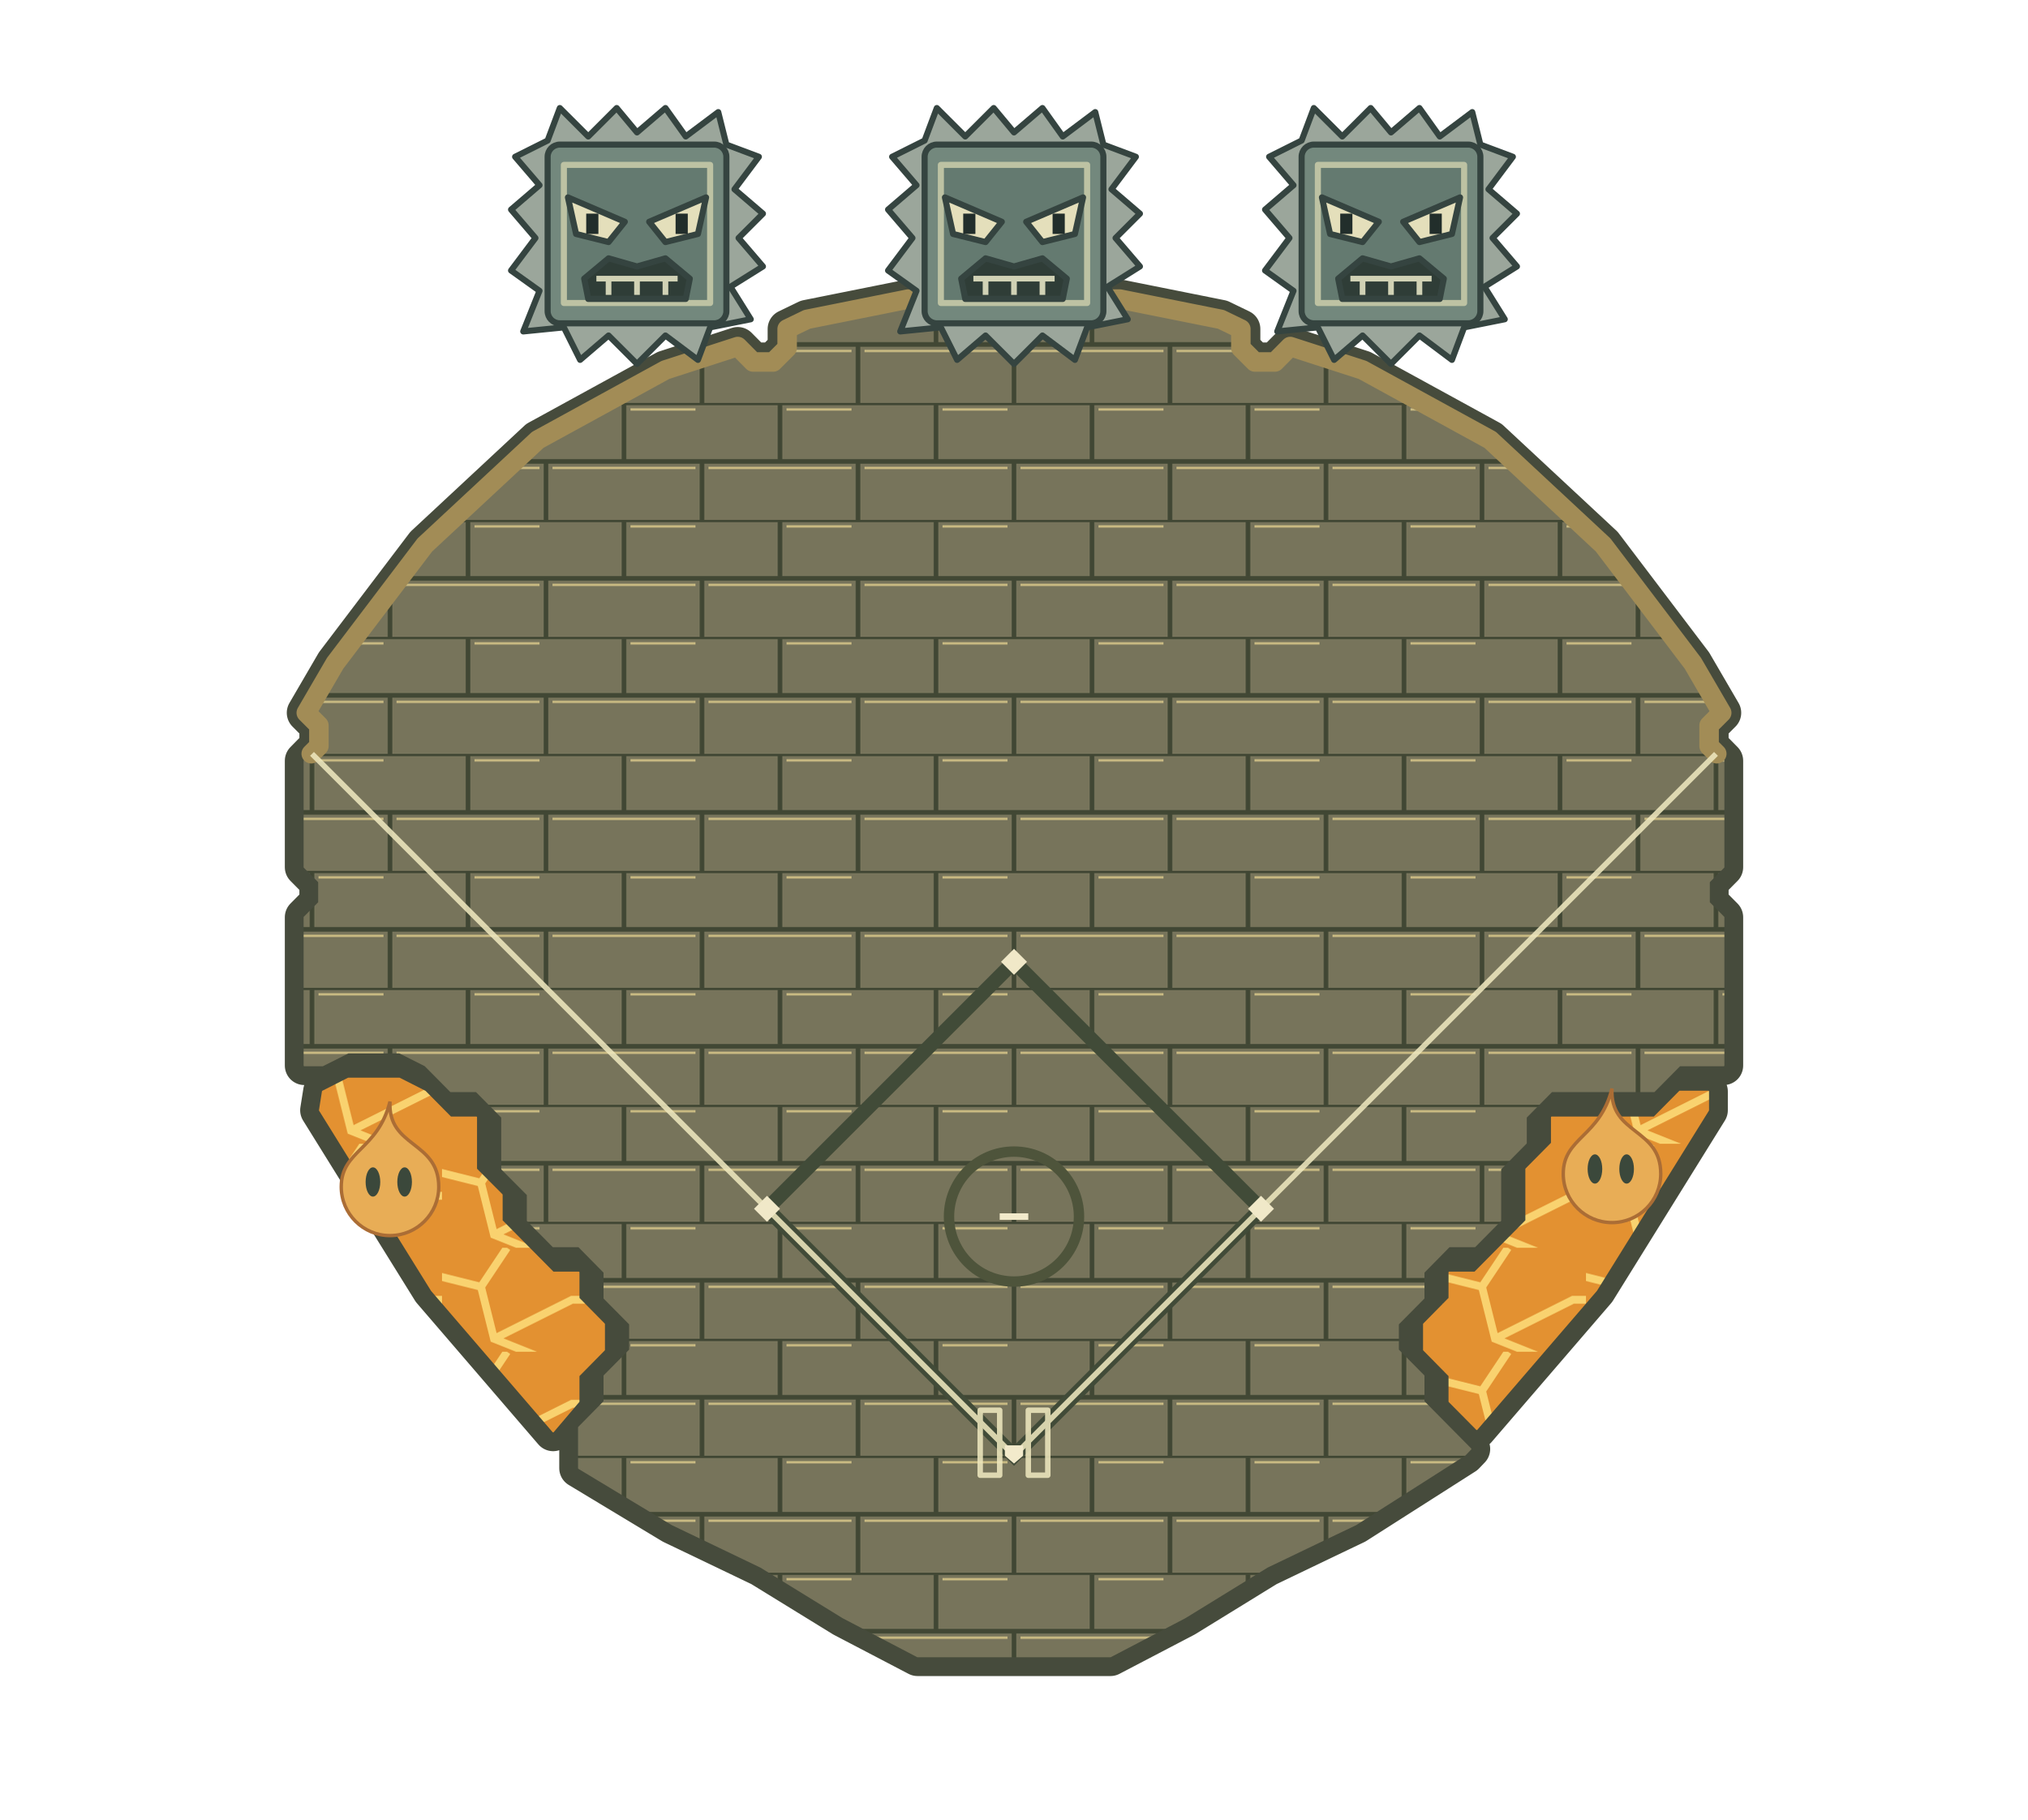
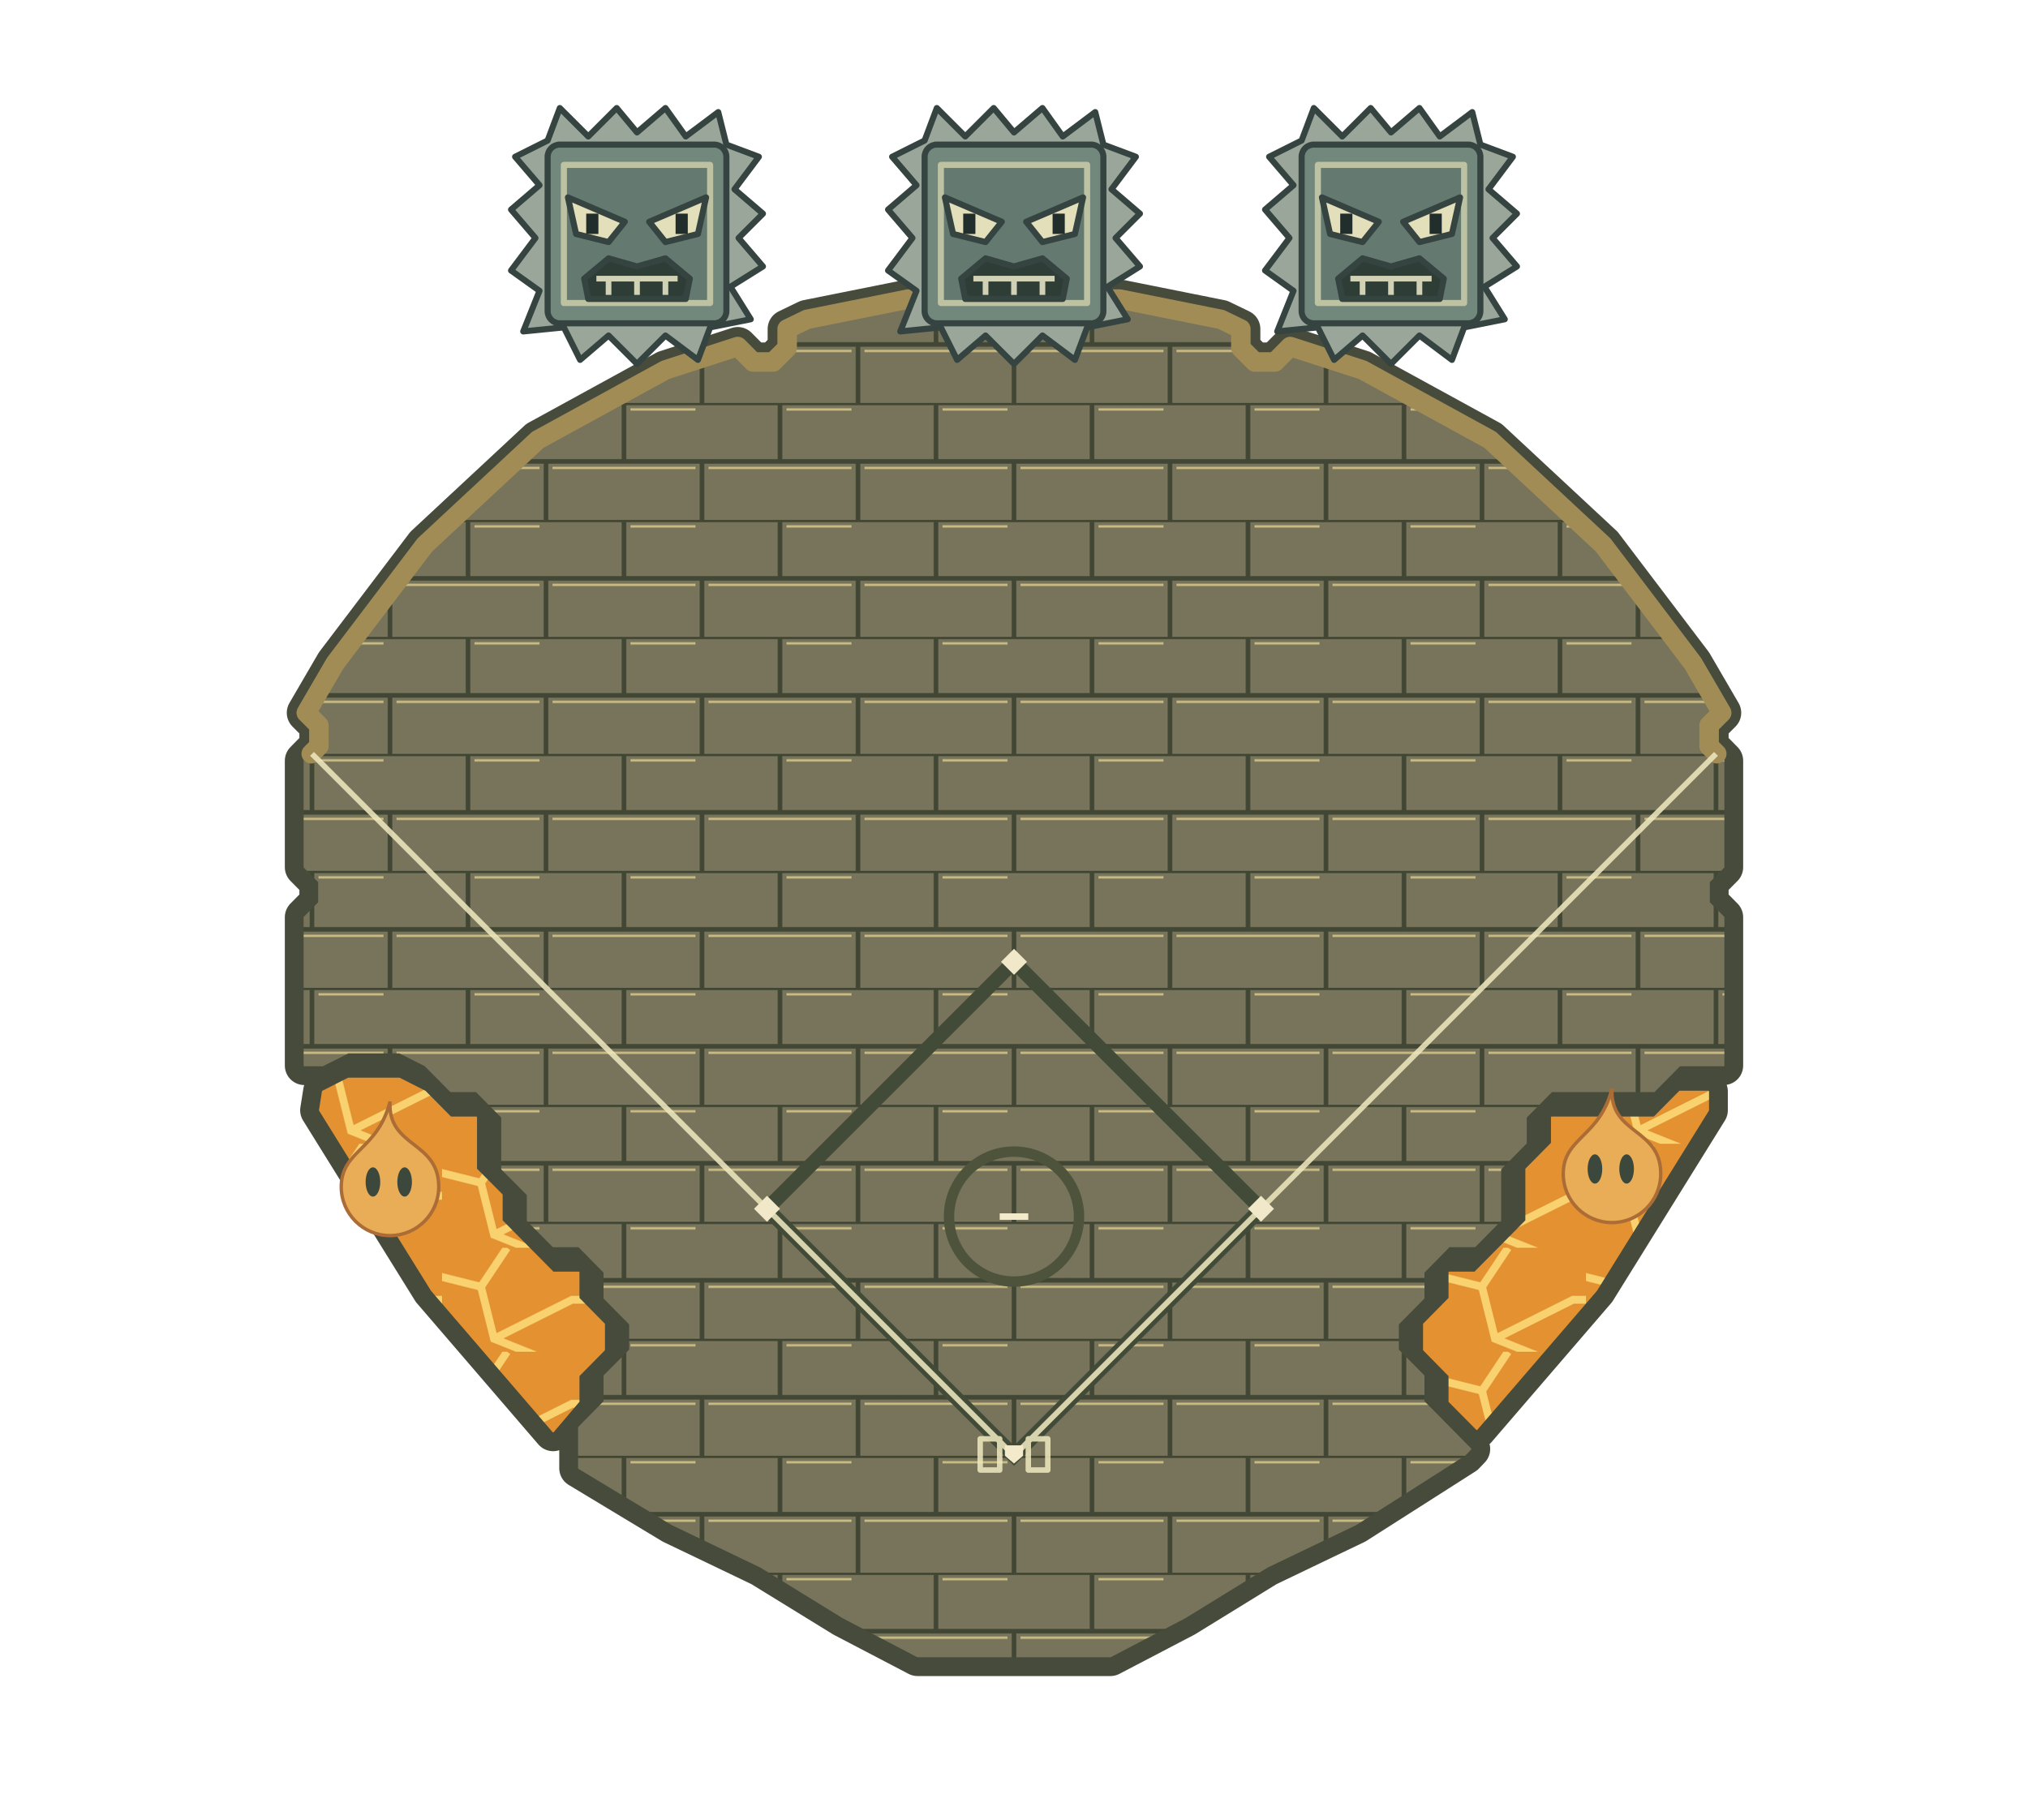
<svg xmlns="http://www.w3.org/2000/svg" viewBox="-78 -112 156 140" fill="none">
  <defs>
    <pattern id="grass" width="16" height="16" patternUnits="userSpaceOnUse" patternTransform="rotate(38)">
      <rect width="16" height="16" fill="#77745b" />
      <rect width="8" height="16" fill="#fff4c2" opacity=".075" />
    </pattern>
    <pattern id="sand" width="7" height="7" patternUnits="userSpaceOnUse">
      <rect width="7" height="7" fill="#77745b" />
      <path d="M1 2h.5m3 3h.6m-1-4h.2" stroke="#614f32" stroke-width=".25" opacity=".35" />
    </pattern>
    <pattern id="stone" width="12" height="9" patternUnits="userSpaceOnUse">
      <rect width="12" height="9" fill="#77745b" />
      <path d="M0 0H12M0 4.5H12M6 0V4.5M0 4.5V9M12 4.5V9" fill="none" stroke="#414734" stroke-width=".35" />
      <path d="M.5 5H11.5M6.5 .5H11.5" stroke="#c9ba82" stroke-width=".18" />
    </pattern>
    <pattern id="enamel" width="10" height="10" patternUnits="userSpaceOnUse">
      <rect width="10" height="10" fill="#77745b" />
      <path d="M0 10V0H10" fill="none" stroke="#172e50" stroke-width=".4" />
      <path d="M.6 9V.6H9" fill="none" stroke="#9eb2cd" stroke-width=".2" />
      <circle cx="1.5" cy="1.5" r=".22" fill="#ced5cf" />
    </pattern>
    <pattern id="water" width="8" height="6" patternUnits="userSpaceOnUse">
      <rect width="8" height="6" fill="#e6a03b" />
      <path d="M1 2H5M4 5H7" stroke="#d5e4c7" stroke-width=".4" opacity=".5" />
    </pattern>
    <pattern id="lava" width="11" height="8" patternUnits="userSpaceOnUse">
      <rect width="11" height="8" fill="#e39131" />
      <path d="M-1 2L3 3L5 0M3 3L4 7L9 9M4 7L10 4L12 4" fill="none" stroke="#f9d26f" stroke-width=".6" />
    </pattern>
  </defs>
  <path d="M-54.06,-54.01L-53.47,-54.6L-39.15,-39.09ZM-53.47,-54.6L-39.15,-39.09L-53.47,-56.19ZM-39.15,-39.09L-53.47,-56.19L-52.22,-60.97ZM-53.47,-56.19L-52.22,-60.97L-54.44,-57.16ZM-53.47,-44.15L-53.47,-42.56L-39.15,-39.09ZM-53.47,-42.56L-39.15,-39.09L-54.59,-41.43ZM-39.15,-39.09L-54.59,-41.43L-54.59,-39.09ZM-45.32,-70.07L-36.63,-78.16L-24,-39.09ZM-36.63,-78.16L-24,-39.09L-26.81,-83.54ZM-24,-39.09L-26.81,-83.54L-24,-84.45ZM-54.59,-45.28L-53.47,-44.15L-39.15,-39.09ZM-54.59,-49.94L-54.59,-45.28L-39.15,-39.09ZM-54.59,-53.47L-54.59,-49.94L-39.15,-39.09ZM-54.06,-54.01L-54.59,-53.47L-39.15,-39.09ZM-24,-39.09L-45.32,-70.07L-52.22,-60.97ZM-39.15,-39.09L-24,-39.09L-52.22,-60.97ZM-54.59,-30.02L-54.59,-39.09L-53.18,-30.02ZM-54.59,-39.09L-53.18,-30.02L-51.21,-31.01ZM-31.52,-14.11L-31.52,-12.12L-24,-23.94ZM-31.52,-12.12L-24,-23.94L-29.55,-10.13ZM-24,-23.94L-29.55,-10.13L-24,6.39ZM-29.55,-10.13L-24,6.39L-29.55,-8.14ZM-24,6.39L-29.55,-8.14L-26.3,5.29ZM-29.55,-8.14L-26.3,5.29L-31.52,-6.15ZM-26.3,5.29L-31.52,-6.15L-31.52,-4.17ZM-24,-39.09L-39.15,-39.09L-24,-23.94ZM-39.15,-39.09L-24,-23.94L-41.36,-28.03ZM-24,-23.94L-41.36,-28.03L-39.39,-26.04ZM-43.33,-28.03L-41.36,-28.03L-45.3,-30.02ZM-41.36,-28.03L-45.3,-30.02L-39.15,-39.09ZM-45.3,-30.02L-39.15,-39.09L-47.27,-31.01ZM-39.15,-39.09L-47.27,-31.01L-54.59,-39.09ZM-47.27,-31.01L-54.59,-39.09L-51.21,-31.01ZM-37.42,-20.08L-37.42,-18.09L-24,-23.94ZM-37.42,-18.09L-24,-23.94L-35.45,-16.1ZM-24,-23.94L-35.45,-16.1L-33.48,-16.1ZM-33.48,-2.18L-33.48,0.96L-26.3,5.29ZM-31.52,-4.17L-33.48,-2.18L-26.3,5.29ZM-33.48,-16.1L-31.52,-14.11L-24,-23.94ZM-39.39,-22.06L-37.42,-20.08L-24,-23.94ZM-39.39,-24.94L-39.39,-22.06L-24,-23.94ZM-39.39,-26.04L-39.39,-24.94L-24,-23.94ZM20.07,-84.15L18.53,-84.15L24,-39.09ZM18.53,-84.15L24,-39.09L17.45,-85.23ZM24,-39.09L17.45,-85.23L15.92,-87.43ZM17.45,-85.23L15.92,-87.43L17.45,-86.69ZM15.92,-87.43L8.14,-88.99L24,-39.09ZM8.14,-88.99L24,-39.09L0,-88.99ZM24,-39.09L0,-88.99L-24,-39.09ZM0,-88.99L-24,-39.09L-8.14,-88.99ZM-24,-39.09L-8.14,-88.99L-15.92,-87.43ZM-20.07,-84.15L-18.53,-84.15L-24,-39.09ZM-18.53,-84.15L-24,-39.09L-17.45,-85.23ZM-24,-39.09L-17.45,-85.23L-15.92,-87.43ZM-17.45,-85.23L-15.92,-87.43L-17.45,-86.69ZM20.07,-84.15L24,-39.09L21.25,-85.34ZM24,-39.09L21.25,-85.34L24,-84.45ZM-21.25,-85.34L-24,-84.45L-24,-39.09ZM-20.07,-84.15L-21.25,-85.34L-24,-39.09ZM0,0.06L1.57,-14.03L0,-13.72ZM1.57,-14.03L0,-13.72L-0,-15.56ZM0,-13.72L-0,-15.56L-1.07,-15.77ZM-0,-15.56L-1.07,-15.77L-0,-18.29ZM-1.07,-15.77L-0,-18.29L-0.38,-18.29ZM-0,-18.29L-0.38,-18.29L-1.15,-18.76ZM-0.38,-18.29L-1.15,-18.76L-0.77,-18.29ZM-1.15,-18.76L-0.77,-18.29L-1.15,-18.29ZM-0.77,-18.29L-1.15,-18.29L-1.38,-17.33ZM-1.15,-18.29L-1.38,-17.33L-1.87,-17.9ZM-1.38,-17.33L-1.87,-17.9L-2.59,-17.29ZM-1.87,-17.9L-2.59,-17.29L-2.81,-18.36ZM-2.59,-17.29L-2.81,-18.36L-3.8,-16.26ZM-2.81,-18.36L-3.8,-16.26L-4.11,-17.83ZM-3.8,-16.26L-4.11,-17.83L-24,-23.94ZM-4.11,-17.83L-24,-23.94L-3.8,-19.4ZM-24,-23.94L-3.8,-19.4L-2.91,-20.74ZM-3.8,-19.4L-2.91,-20.74L-1.98,-20.34ZM-2.91,-20.74L-1.98,-20.34L-1.07,-20.95ZM-1.98,-20.34L-1.07,-20.95L-1.57,-19.96ZM-1.07,-20.95L-1.57,-19.96L-0.78,-20.27ZM-1.57,-19.96L-0.78,-20.27L-1.15,-19.58ZM-0.78,-20.27L-1.15,-19.58L-0.49,-19.58ZM-1.15,-19.58L-0.49,-19.58L-1.15,-19.22ZM-0.49,-19.58L-1.15,-19.22L-0,-19.58ZM-1.15,-19.22L-0,-19.58L-1.15,-18.76ZM-0,-19.58L-1.15,-18.76L1.13,-18.76ZM-1.15,-18.76L1.13,-18.76L-0,-18.29ZM1.13,-18.76L-0,-18.29L0.38,-18.29ZM-0,-18.29L0.38,-18.29L-0,-15.56ZM0.38,-18.29L-0,-15.56L1.07,-15.77ZM-0,-15.56L1.07,-15.77L1.57,-14.03ZM1.07,-15.77L1.57,-14.03L2.91,-14.92ZM1.57,-14.03L2.91,-14.92L0,0.06ZM2.91,-14.92L0,0.06L3.8,-16.26ZM0,0.06L3.8,-16.26L24,-23.94ZM3.8,-16.26L24,-23.94L4.11,-17.83ZM24,-23.94L4.11,-17.83L3.8,-19.4ZM4.11,-17.83L3.8,-19.4L2.81,-18.36ZM3.8,-19.4L2.81,-18.36L2.59,-19.43ZM2.81,-18.36L2.59,-19.43L1.97,-18.66ZM2.59,-19.43L1.97,-18.66L1.86,-19.35ZM1.97,-18.66L1.86,-19.35L1.13,-18.76ZM1.86,-19.35L1.13,-18.76L1.13,-19.22ZM1.13,-18.76L1.13,-19.22L0.49,-19.58ZM1.13,-19.22L0.49,-19.58L1.13,-19.58ZM0.49,-19.58L1.13,-19.58L0.78,-20.27ZM1.13,-19.58L0.78,-20.27L1.56,-19.96ZM0.78,-20.27L1.56,-19.96L1.07,-20.95ZM1.56,-19.96L1.07,-20.95L1.98,-20.34ZM1.07,-20.95L1.98,-20.34L1.57,-21.63ZM1.98,-20.34L1.57,-21.63L2.91,-20.74ZM1.57,-21.63L2.91,-20.74L24,-39.09ZM2.91,-20.74L24,-39.09L24,-23.94ZM3.8,-16.26L4.11,-17.83L2.59,-17.29ZM4.11,-17.83L2.59,-17.29L2.81,-18.36ZM2.59,-17.29L2.81,-18.36L1.86,-17.9ZM2.81,-18.36L1.86,-17.9L1.97,-18.66ZM1.86,-17.9L1.97,-18.66L1.13,-18.29ZM1.97,-18.66L1.13,-18.29L1.13,-18.76ZM1.13,-18.29L1.13,-18.76L0.75,-18.29ZM1.13,-18.76L0.75,-18.29L0.38,-18.29ZM0.75,-18.29L0.38,-18.29L1.37,-17.33ZM0.38,-18.29L1.37,-17.33L1.07,-15.77ZM1.37,-17.33L1.07,-15.77L1.98,-16.38ZM1.07,-15.77L1.98,-16.38L2.91,-14.92ZM1.98,-16.38L2.91,-14.92L3.8,-16.26ZM-19.48,8.56L-18.44,9.2L0,0.06ZM-18.44,9.2L0,0.06L18.44,9.2ZM0,0.06L18.44,9.2L19.48,8.56ZM1.57,-21.63L-0,-21.94L1.07,-20.95ZM-0,-21.94L1.07,-20.95L-0,-21.17ZM1.07,-20.95L-0,-21.17L0.78,-20.27ZM-0,-21.17L0.78,-20.27L-0,-20.37ZM0.78,-20.27L-0,-20.37L0.49,-19.58ZM-0,-20.37L0.49,-19.58L-0,-19.58ZM0.49,-19.58L-0,-19.58L1.13,-18.76ZM-1.07,-15.77L-1.38,-17.33L-1.98,-16.38ZM-1.38,-17.33L-1.98,-16.38L-2.59,-17.29ZM-1.98,-16.38L-2.59,-17.29L-2.91,-14.92ZM-2.59,-17.29L-2.91,-14.92L-3.8,-16.26ZM-2.91,-14.92L-3.8,-16.26L0,0.06ZM-3.8,-16.26L0,0.06L-24,-23.94ZM0,0.06L-24,-23.94L-24,6.39ZM-0.49,-19.58L-0,-20.37L-0.78,-20.27ZM-0,-20.37L-0.78,-20.27L-0,-21.17ZM-0.78,-20.27L-0,-21.17L-1.07,-20.95ZM-0,-21.17L-1.07,-20.95L-1.57,-21.63ZM-1.07,-20.95L-1.57,-21.63L-2.91,-20.74ZM-1.57,-21.63L-2.91,-20.74L-24,-39.09ZM-2.91,-20.74L-24,-39.09L-24,-23.94ZM-3.8,-19.4L-4.11,-17.83L-2.59,-19.43ZM-4.11,-17.83L-2.59,-19.43L-2.81,-18.36ZM-2.59,-19.43L-2.81,-18.36L-1.98,-18.66ZM-2.81,-18.36L-1.98,-18.66L-1.87,-17.9ZM-1.98,-18.66L-1.87,-17.9L-1.15,-18.76ZM-1.87,-17.9L-1.15,-18.76L-1.15,-18.29ZM3.8,-19.4L2.91,-20.74L2.59,-19.43ZM2.91,-20.74L2.59,-19.43L1.98,-20.34ZM2.59,-19.43L1.98,-20.34L1.86,-19.35ZM1.98,-20.34L1.86,-19.35L1.56,-19.96ZM1.86,-19.35L1.56,-19.96L1.13,-19.58ZM0,0.06L-24,6.39L-19.48,8.56ZM24,-23.94L0,0.06L24,6.39ZM0,0.06L24,6.39L19.48,8.56ZM-3.8,-19.4L-2.59,-19.43L-1.98,-20.34ZM-2.59,-19.43L-1.98,-20.34L-1.87,-19.35ZM-1.98,-20.34L-1.87,-19.35L-1.57,-19.96ZM-1.87,-19.35L-1.57,-19.96L-1.15,-19.58ZM-0,-21.17L-0,-21.94L-1.57,-21.63ZM-1.98,-16.38L-2.91,-14.92L-1.57,-14.03ZM-1.57,-14.03L-1.07,-15.77L-1.98,-16.38ZM-1.07,-15.77L-1.57,-14.03L0,-13.72ZM3.8,-16.26L2.59,-17.29L1.98,-16.38ZM-1.98,-18.66L-1.87,-19.35L-2.59,-19.43ZM-1.38,-17.33L-1.07,-15.77L-0.38,-18.29ZM-1.38,-17.33L-0.38,-18.29L-0.77,-18.29ZM2.59,-17.29L1.86,-17.9L1.37,-17.33ZM1.37,-17.33L1.98,-16.38L2.59,-17.29ZM1.13,-19.58L1.13,-19.22L1.86,-19.35ZM-0.49,-19.58L-0,-19.58L-0,-20.37ZM-1.87,-19.35L-1.15,-19.22L-1.15,-19.58ZM1.13,-18.29L0.75,-18.29L1.37,-17.33ZM1.37,-17.33L1.86,-17.9L1.13,-18.29ZM-1.15,-18.76L-1.15,-19.22L-1.87,-19.35ZM-1.87,-19.35L-1.98,-18.66L-1.15,-18.76ZM0,0.06L0,-13.72L-1.57,-14.03ZM-1.57,-14.03L-2.91,-14.92L0,0.06ZM2.91,-20.74L3.8,-19.4L24,-23.94ZM-0,-21.94L1.57,-21.63L24,-39.09ZM-0,-21.94L24,-39.09L-24,-39.09ZM-1.57,-21.63L-0,-21.94L-24,-39.09ZM-13.16,12.45L-7.42,15.45L-18.44,9.2ZM-7.42,15.45L-18.44,9.2L7.42,15.45ZM-18.44,9.2L7.42,15.45L18.44,9.2ZM7.42,15.45L18.44,9.2L13.16,12.45ZM54.06,-54.01L54.59,-53.47L39.15,-39.09ZM54.59,-53.47L39.15,-39.09L54.59,-49.94ZM39.15,-39.09L54.59,-49.94L54.59,-45.28ZM53.47,-42.56L54.59,-41.43L39.15,-39.09ZM54.59,-41.43L39.15,-39.09L54.59,-39.09ZM26.81,-83.54L36.63,-78.16L24,-39.09ZM36.63,-78.16L24,-39.09L45.32,-70.07ZM24,-39.09L45.32,-70.07L52.22,-60.97ZM54.59,-45.28L39.15,-39.09L53.47,-44.15ZM39.15,-39.09L53.47,-44.15L53.47,-42.56ZM54.44,-57.16L52.22,-60.97L53.47,-56.19ZM52.22,-60.97L53.47,-56.19L24,-39.09ZM53.47,-56.19L24,-39.09L53.47,-54.6ZM24,-39.09L53.47,-54.6L39.15,-39.09ZM53.47,-54.6L39.15,-39.09L54.06,-54.01ZM24,-39.09L26.81,-83.54L24,-84.45ZM54.59,-30.02L54.59,-39.09L51.21,-30.02ZM54.59,-39.09L51.21,-30.02L39.15,-39.09ZM51.21,-30.02L39.15,-39.09L49.24,-28.03ZM39.15,-39.09L49.24,-28.03L41.36,-28.03ZM37.42,-22.06L37.42,-18.09L24,-23.94ZM37.42,-18.09L24,-23.94L33.48,-16.1ZM24,-23.94L33.48,-16.1L31.52,-14.11ZM29.55,-8.14L31.52,-6.15L24,6.39ZM31.52,-6.15L24,6.39L26.3,5.29ZM31.52,-4.17L35.13,-0.52L34.69,-0.06ZM37.42,-18.09L35.45,-16.1L33.48,-16.1ZM31.52,-6.15L31.52,-4.17L26.3,5.29ZM31.52,-4.17L26.3,5.29L34.69,-0.06ZM24,-39.09L24,-23.94L39.15,-39.09ZM24,-23.94L39.15,-39.09L39.39,-26.04ZM39.15,-39.09L39.39,-26.04L41.36,-28.03ZM31.52,-14.11L24,-23.94L31.52,-12.12ZM24,-23.94L31.52,-12.12L29.55,-10.13ZM39.39,-24.05L39.39,-26.04L24,-23.94ZM37.42,-22.06L39.39,-24.05L24,-23.94ZM29.55,-10.13L24,-23.94L24,6.39ZM29.55,-8.14L29.55,-10.13L24,6.39ZM-43.33,-26.04L-41.36,-26.04L-41.36,-22.06ZM-35.45,-14.11L-33.48,-14.11L-33.48,-12.12ZM-35.45,-1.85L-44.8,-12.72L-33.48,-4.17ZM-44.8,-12.72L-33.48,-4.17L-33.48,-6.15ZM-44.8,-12.72L-53.41,-26.58L-41.36,-22.06ZM-53.41,-26.58L-41.36,-22.06L-43.33,-26.04ZM-31.52,-10.13L-33.48,-12.12L-33.48,-6.15ZM-33.48,-12.12L-33.48,-6.15L-35.45,-14.11ZM-33.48,-6.15L-35.45,-14.11L-44.8,-12.72ZM-35.45,-14.11L-44.8,-12.72L-37.42,-16.1ZM-44.8,-12.72L-37.42,-16.1L-39.39,-18.09ZM-45.3,-28.03L-47.27,-29.03L-53.41,-26.58ZM-47.27,-29.03L-53.41,-26.58L-51.21,-29.03ZM-53.41,-26.58L-51.21,-29.03L-53.18,-28.03ZM-33.48,-6.15L-31.52,-8.14L-31.52,-10.13ZM-41.36,-22.06L-44.8,-12.72L-39.39,-18.09ZM-41.36,-22.06L-39.39,-18.09L-39.39,-20.08ZM-53.41,-26.58L-43.33,-26.04L-45.3,-28.03ZM44.8,-12.72L53.41,-26.58L53.41,-28.03ZM49.24,-26.04L41.36,-26.04L41.36,-24.05ZM33.48,-12.12L31.52,-10.13L31.52,-8.14ZM33.48,-14.11L35.45,-14.11L33.48,-12.12ZM35.45,-14.11L33.48,-12.12L44.8,-12.72ZM33.48,-12.12L44.8,-12.72L33.48,-6.15ZM44.8,-12.72L33.48,-6.15L33.48,-4.17ZM49.24,-26.04L41.36,-24.05L44.8,-12.72ZM41.36,-24.05L44.8,-12.72L39.39,-22.06ZM44.8,-12.72L39.39,-22.06L39.39,-18.09ZM35.6,-2.03L44.8,-12.72L33.48,-4.17ZM33.48,-12.12L31.52,-8.14L33.48,-6.15ZM53.41,-28.03L51.21,-28.03L44.8,-12.72ZM51.21,-28.03L44.8,-12.72L49.24,-26.04ZM39.39,-18.09L35.45,-14.11L44.8,-12.72Z" fill="#464b3c" stroke="#464b3c" stroke-width="3" stroke-linejoin="round" />
  <path d="M-43.33,-26.04L-41.36,-26.04L-41.36,-22.06ZM-35.45,-14.11L-33.48,-14.11L-33.48,-12.12ZM-35.45,-1.85L-44.8,-12.72L-33.48,-4.17ZM-44.8,-12.72L-33.48,-4.17L-33.48,-6.15ZM-44.8,-12.72L-53.41,-26.58L-41.36,-22.06ZM-53.41,-26.58L-41.36,-22.06L-43.33,-26.04ZM-31.52,-10.13L-33.48,-12.12L-33.48,-6.15ZM-33.48,-12.12L-33.48,-6.15L-35.45,-14.11ZM-33.48,-6.15L-35.45,-14.11L-44.8,-12.72ZM-35.45,-14.11L-44.8,-12.72L-37.42,-16.1ZM-44.8,-12.72L-37.42,-16.1L-39.39,-18.09ZM-45.3,-28.03L-47.27,-29.03L-53.41,-26.58ZM-47.27,-29.03L-53.41,-26.58L-51.21,-29.03ZM-53.41,-26.58L-51.21,-29.03L-53.18,-28.03ZM-33.48,-6.15L-31.52,-8.14L-31.52,-10.13ZM-41.36,-22.06L-44.8,-12.72L-39.39,-18.09ZM-41.36,-22.06L-39.39,-18.09L-39.39,-20.08ZM-53.41,-26.58L-43.33,-26.04L-45.3,-28.03ZM44.8,-12.72L53.41,-26.58L53.41,-28.03ZM49.24,-26.04L41.36,-26.04L41.36,-24.05ZM33.48,-12.12L31.52,-10.13L31.52,-8.14ZM33.48,-14.11L35.45,-14.11L33.48,-12.12ZM35.45,-14.11L33.48,-12.12L44.8,-12.72ZM33.48,-12.12L44.8,-12.72L33.48,-6.15ZM44.8,-12.72L33.48,-6.15L33.48,-4.17ZM49.24,-26.04L41.36,-24.05L44.8,-12.72ZM41.36,-24.05L44.8,-12.72L39.39,-22.06ZM44.8,-12.72L39.39,-22.06L39.39,-18.09ZM35.6,-2.03L44.8,-12.72L33.48,-4.17ZM33.48,-12.12L31.52,-8.14L33.48,-6.15ZM53.41,-28.03L51.21,-28.03L44.8,-12.72ZM51.21,-28.03L44.8,-12.72L49.24,-26.04ZM39.39,-18.09L35.45,-14.11L44.8,-12.72Z" fill="url(#lava)" stroke="url(#lava)" stroke-width=".11" stroke-linejoin="round" />
  <path d="M-54.06,-54.01L-53.47,-54.6L-39.15,-39.09ZM-53.47,-54.6L-39.15,-39.09L-53.47,-56.19ZM-39.15,-39.09L-53.47,-56.19L-52.22,-60.97ZM-53.47,-56.19L-52.22,-60.97L-54.44,-57.16ZM-53.47,-44.15L-53.47,-42.56L-39.15,-39.09ZM-53.47,-42.56L-39.15,-39.09L-54.59,-41.43ZM-39.15,-39.09L-54.59,-41.43L-54.59,-39.09ZM-45.32,-70.07L-36.63,-78.16L-24,-39.09ZM-36.63,-78.16L-24,-39.09L-26.81,-83.54ZM-24,-39.09L-26.81,-83.54L-24,-84.45ZM-54.59,-45.28L-53.47,-44.15L-39.15,-39.09ZM-54.59,-49.94L-54.59,-45.28L-39.15,-39.09ZM-54.59,-53.47L-54.59,-49.94L-39.15,-39.09ZM-54.06,-54.01L-54.59,-53.47L-39.15,-39.09ZM-24,-39.09L-45.32,-70.07L-52.22,-60.97ZM-39.15,-39.09L-24,-39.09L-52.22,-60.97ZM-54.59,-30.02L-54.59,-39.09L-53.18,-30.02ZM-54.59,-39.09L-53.18,-30.02L-51.21,-31.01ZM-31.52,-14.11L-31.52,-12.12L-24,-23.94ZM-31.52,-12.12L-24,-23.94L-29.55,-10.13ZM-24,-23.94L-29.55,-10.13L-24,6.39ZM-29.55,-10.13L-24,6.39L-29.55,-8.14ZM-24,6.39L-29.55,-8.14L-26.3,5.29ZM-29.55,-8.14L-26.3,5.29L-31.52,-6.15ZM-26.3,5.29L-31.52,-6.15L-31.52,-4.17ZM-24,-39.09L-39.15,-39.09L-24,-23.94ZM-39.15,-39.09L-24,-23.94L-41.36,-28.03ZM-24,-23.94L-41.36,-28.03L-39.39,-26.04ZM-43.33,-28.03L-41.36,-28.03L-45.3,-30.02ZM-41.36,-28.03L-45.3,-30.02L-39.15,-39.09ZM-45.3,-30.02L-39.15,-39.09L-47.27,-31.01ZM-39.15,-39.09L-47.27,-31.01L-54.59,-39.09ZM-47.27,-31.01L-54.59,-39.09L-51.21,-31.01ZM-37.42,-20.08L-37.42,-18.09L-24,-23.94ZM-37.42,-18.09L-24,-23.94L-35.45,-16.1ZM-24,-23.94L-35.45,-16.1L-33.48,-16.1ZM-33.48,-2.18L-33.48,0.96L-26.3,5.29ZM-31.52,-4.17L-33.48,-2.18L-26.3,5.29ZM-33.48,-16.1L-31.52,-14.11L-24,-23.94ZM-39.39,-22.06L-37.42,-20.08L-24,-23.94ZM-39.39,-24.94L-39.39,-22.06L-24,-23.94ZM-39.39,-26.04L-39.39,-24.94L-24,-23.94ZM20.07,-84.15L18.53,-84.15L24,-39.09ZM18.53,-84.15L24,-39.09L17.45,-85.23ZM24,-39.09L17.45,-85.23L15.92,-87.43ZM17.45,-85.23L15.92,-87.43L17.45,-86.69ZM15.92,-87.43L8.14,-88.99L24,-39.09ZM8.14,-88.99L24,-39.09L0,-88.99ZM24,-39.09L0,-88.99L-24,-39.09ZM0,-88.99L-24,-39.09L-8.14,-88.99ZM-24,-39.09L-8.14,-88.99L-15.92,-87.43ZM-20.07,-84.15L-18.53,-84.15L-24,-39.09ZM-18.53,-84.15L-24,-39.09L-17.45,-85.23ZM-24,-39.09L-17.45,-85.23L-15.92,-87.43ZM-17.45,-85.23L-15.92,-87.43L-17.45,-86.69ZM20.07,-84.15L24,-39.09L21.25,-85.34ZM24,-39.09L21.25,-85.34L24,-84.45ZM-21.25,-85.34L-24,-84.45L-24,-39.09ZM-20.07,-84.15L-21.25,-85.34L-24,-39.09ZM0,0.06L1.57,-14.03L0,-13.72ZM1.57,-14.03L0,-13.72L-0,-15.56ZM0,-13.72L-0,-15.56L-1.07,-15.77ZM-0,-15.56L-1.07,-15.77L-0,-18.29ZM-1.07,-15.77L-0,-18.29L-0.38,-18.29ZM-0,-18.29L-0.38,-18.29L-1.15,-18.76ZM-0.38,-18.29L-1.15,-18.76L-0.77,-18.29ZM-1.15,-18.76L-0.77,-18.29L-1.15,-18.29ZM-0.77,-18.29L-1.15,-18.29L-1.38,-17.33ZM-1.15,-18.29L-1.38,-17.33L-1.87,-17.9ZM-1.38,-17.33L-1.87,-17.9L-2.59,-17.29ZM-1.87,-17.9L-2.59,-17.29L-2.81,-18.36ZM-2.59,-17.29L-2.81,-18.36L-3.8,-16.26ZM-2.81,-18.36L-3.8,-16.26L-4.11,-17.83ZM-3.8,-16.26L-4.11,-17.83L-24,-23.94ZM-4.11,-17.83L-24,-23.94L-3.8,-19.4ZM-24,-23.94L-3.8,-19.4L-2.91,-20.74ZM-3.8,-19.4L-2.91,-20.74L-1.98,-20.34ZM-2.91,-20.74L-1.98,-20.34L-1.07,-20.95ZM-1.98,-20.34L-1.07,-20.95L-1.57,-19.96ZM-1.07,-20.95L-1.57,-19.96L-0.78,-20.27ZM-1.57,-19.96L-0.78,-20.27L-1.15,-19.58ZM-0.78,-20.27L-1.15,-19.58L-0.49,-19.58ZM-1.15,-19.58L-0.49,-19.58L-1.15,-19.22ZM-0.49,-19.58L-1.15,-19.22L-0,-19.58ZM-1.15,-19.22L-0,-19.58L-1.15,-18.76ZM-0,-19.58L-1.15,-18.76L1.13,-18.76ZM-1.15,-18.76L1.13,-18.76L-0,-18.29ZM1.13,-18.76L-0,-18.29L0.38,-18.29ZM-0,-18.29L0.38,-18.29L-0,-15.56ZM0.38,-18.29L-0,-15.56L1.07,-15.77ZM-0,-15.56L1.07,-15.77L1.57,-14.03ZM1.07,-15.77L1.57,-14.03L2.91,-14.92ZM1.57,-14.03L2.91,-14.92L0,0.06ZM2.91,-14.92L0,0.06L3.8,-16.26ZM0,0.06L3.8,-16.26L24,-23.94ZM3.8,-16.26L24,-23.94L4.11,-17.83ZM24,-23.94L4.11,-17.83L3.8,-19.4ZM4.11,-17.83L3.8,-19.4L2.81,-18.36ZM3.8,-19.4L2.81,-18.36L2.59,-19.43ZM2.81,-18.36L2.59,-19.43L1.97,-18.66ZM2.59,-19.43L1.97,-18.66L1.86,-19.35ZM1.97,-18.66L1.86,-19.35L1.13,-18.76ZM1.86,-19.35L1.13,-18.76L1.13,-19.22ZM1.13,-18.76L1.13,-19.22L0.49,-19.58ZM1.13,-19.22L0.49,-19.58L1.13,-19.58ZM0.49,-19.58L1.13,-19.58L0.78,-20.27ZM1.13,-19.58L0.78,-20.27L1.56,-19.96ZM0.78,-20.27L1.56,-19.96L1.07,-20.95ZM1.56,-19.96L1.07,-20.95L1.98,-20.34ZM1.07,-20.95L1.98,-20.34L1.57,-21.63ZM1.98,-20.34L1.57,-21.63L2.91,-20.74ZM1.57,-21.63L2.91,-20.74L24,-39.09ZM2.91,-20.74L24,-39.09L24,-23.94ZM3.8,-16.26L4.11,-17.83L2.59,-17.29ZM4.11,-17.83L2.59,-17.29L2.81,-18.36ZM2.59,-17.29L2.81,-18.36L1.86,-17.9ZM2.81,-18.36L1.86,-17.9L1.97,-18.66ZM1.86,-17.9L1.97,-18.66L1.13,-18.29ZM1.97,-18.66L1.13,-18.29L1.13,-18.76ZM1.13,-18.29L1.13,-18.76L0.75,-18.29ZM1.13,-18.76L0.75,-18.29L0.38,-18.29ZM0.75,-18.29L0.38,-18.29L1.37,-17.33ZM0.38,-18.29L1.37,-17.33L1.07,-15.77ZM1.37,-17.33L1.07,-15.77L1.98,-16.38ZM1.07,-15.77L1.98,-16.38L2.91,-14.92ZM1.98,-16.38L2.91,-14.92L3.8,-16.26ZM-19.48,8.56L-18.44,9.2L0,0.06ZM-18.44,9.2L0,0.06L18.44,9.2ZM0,0.06L18.44,9.2L19.48,8.56ZM1.57,-21.63L-0,-21.94L1.07,-20.95ZM-0,-21.94L1.07,-20.95L-0,-21.17ZM1.07,-20.95L-0,-21.17L0.78,-20.27ZM-0,-21.17L0.78,-20.27L-0,-20.37ZM0.78,-20.27L-0,-20.37L0.49,-19.58ZM-0,-20.37L0.49,-19.58L-0,-19.58ZM0.49,-19.58L-0,-19.58L1.13,-18.76ZM-1.07,-15.77L-1.38,-17.33L-1.98,-16.38ZM-1.38,-17.33L-1.98,-16.38L-2.59,-17.29ZM-1.98,-16.38L-2.59,-17.29L-2.91,-14.92ZM-2.59,-17.29L-2.91,-14.92L-3.8,-16.26ZM-2.91,-14.92L-3.8,-16.26L0,0.06ZM-3.8,-16.26L0,0.06L-24,-23.94ZM0,0.06L-24,-23.94L-24,6.39ZM-0.49,-19.58L-0,-20.37L-0.78,-20.27ZM-0,-20.37L-0.78,-20.27L-0,-21.17ZM-0.78,-20.27L-0,-21.17L-1.07,-20.95ZM-0,-21.17L-1.07,-20.95L-1.57,-21.63ZM-1.07,-20.95L-1.57,-21.63L-2.91,-20.74ZM-1.57,-21.63L-2.91,-20.74L-24,-39.09ZM-2.91,-20.74L-24,-39.09L-24,-23.94ZM-3.8,-19.4L-4.11,-17.83L-2.59,-19.43ZM-4.11,-17.83L-2.59,-19.43L-2.81,-18.36ZM-2.59,-19.43L-2.81,-18.36L-1.98,-18.66ZM-2.81,-18.36L-1.98,-18.66L-1.87,-17.9ZM-1.98,-18.66L-1.87,-17.9L-1.15,-18.76ZM-1.87,-17.9L-1.15,-18.76L-1.15,-18.29ZM3.8,-19.4L2.91,-20.74L2.59,-19.43ZM2.91,-20.74L2.59,-19.43L1.98,-20.34ZM2.59,-19.43L1.98,-20.34L1.86,-19.35ZM1.98,-20.34L1.86,-19.35L1.56,-19.96ZM1.86,-19.35L1.56,-19.96L1.13,-19.58ZM0,0.06L-24,6.39L-19.48,8.56ZM24,-23.94L0,0.06L24,6.39ZM0,0.06L24,6.39L19.48,8.56ZM-3.8,-19.4L-2.59,-19.43L-1.98,-20.34ZM-2.59,-19.43L-1.98,-20.34L-1.87,-19.35ZM-1.98,-20.34L-1.87,-19.35L-1.57,-19.96ZM-1.87,-19.35L-1.57,-19.96L-1.15,-19.58ZM-0,-21.17L-0,-21.94L-1.57,-21.63ZM-1.98,-16.38L-2.91,-14.92L-1.57,-14.03ZM-1.57,-14.03L-1.07,-15.77L-1.98,-16.38ZM-1.07,-15.77L-1.57,-14.03L0,-13.72ZM3.8,-16.26L2.59,-17.29L1.98,-16.38ZM-1.98,-18.66L-1.87,-19.35L-2.59,-19.43ZM-1.38,-17.33L-1.07,-15.77L-0.38,-18.29ZM-1.38,-17.33L-0.38,-18.29L-0.77,-18.29ZM2.59,-17.29L1.86,-17.9L1.37,-17.33ZM1.37,-17.33L1.98,-16.38L2.59,-17.29ZM1.13,-19.58L1.13,-19.22L1.86,-19.35ZM-0.49,-19.58L-0,-19.58L-0,-20.37ZM-1.87,-19.35L-1.15,-19.22L-1.15,-19.58ZM1.13,-18.29L0.75,-18.29L1.37,-17.33ZM1.37,-17.33L1.86,-17.9L1.13,-18.29ZM-1.15,-18.76L-1.15,-19.22L-1.87,-19.35ZM-1.87,-19.35L-1.98,-18.66L-1.15,-18.76ZM0,0.06L0,-13.72L-1.57,-14.03ZM-1.57,-14.03L-2.91,-14.92L0,0.06ZM2.91,-20.74L3.8,-19.4L24,-23.94ZM-0,-21.94L1.57,-21.63L24,-39.09ZM-0,-21.94L24,-39.09L-24,-39.09ZM-1.57,-21.63L-0,-21.94L-24,-39.09ZM-13.16,12.45L-7.42,15.45L-18.44,9.2ZM-7.42,15.45L-18.44,9.2L7.42,15.45ZM-18.44,9.2L7.42,15.45L18.44,9.2ZM7.42,15.45L18.44,9.2L13.16,12.45ZM54.06,-54.01L54.59,-53.47L39.15,-39.09ZM54.59,-53.47L39.15,-39.09L54.59,-49.94ZM39.15,-39.09L54.59,-49.94L54.59,-45.28ZM53.47,-42.56L54.59,-41.43L39.15,-39.09ZM54.59,-41.43L39.15,-39.09L54.59,-39.09ZM26.81,-83.54L36.63,-78.16L24,-39.09ZM36.63,-78.16L24,-39.09L45.32,-70.07ZM24,-39.09L45.32,-70.07L52.22,-60.97ZM54.59,-45.28L39.15,-39.09L53.47,-44.15ZM39.15,-39.09L53.47,-44.15L53.47,-42.56ZM54.44,-57.16L52.22,-60.97L53.47,-56.19ZM52.22,-60.97L53.47,-56.19L24,-39.09ZM53.47,-56.19L24,-39.09L53.47,-54.6ZM24,-39.09L53.47,-54.6L39.15,-39.09ZM53.47,-54.6L39.15,-39.09L54.06,-54.01ZM24,-39.09L26.81,-83.54L24,-84.45ZM54.59,-30.02L54.59,-39.09L51.21,-30.02ZM54.59,-39.09L51.21,-30.02L39.15,-39.09ZM51.21,-30.02L39.15,-39.09L49.24,-28.03ZM39.15,-39.09L49.24,-28.03L41.36,-28.03ZM37.42,-22.06L37.42,-18.09L24,-23.94ZM37.42,-18.09L24,-23.94L33.48,-16.1ZM24,-23.94L33.48,-16.1L31.52,-14.11ZM29.55,-8.14L31.52,-6.15L24,6.39ZM31.52,-6.15L24,6.39L26.3,5.29ZM31.52,-4.17L35.13,-0.52L34.69,-0.06ZM37.42,-18.09L35.45,-16.1L33.48,-16.1ZM31.52,-6.15L31.52,-4.17L26.3,5.29ZM31.52,-4.17L26.3,5.29L34.69,-0.06ZM24,-39.09L24,-23.94L39.15,-39.09ZM24,-23.94L39.15,-39.09L39.39,-26.04ZM39.15,-39.09L39.39,-26.04L41.36,-28.03ZM31.52,-14.11L24,-23.94L31.52,-12.12ZM24,-23.94L31.52,-12.12L29.55,-10.13ZM39.39,-24.05L39.39,-26.04L24,-23.94ZM37.42,-22.06L39.39,-24.05L24,-23.94ZM29.55,-10.13L24,-23.94L24,6.39ZM29.55,-8.14L29.55,-10.13L24,6.39Z" fill="url(#stone)" stroke="url(#stone)" stroke-width=".11" stroke-linejoin="round" />
  <path d="M-54.06,-54.01L-53.47,-54.6M-52.22,-60.97L-54.44,-57.16M-54.44,-57.16L-52.22,-60.97M-52.22,-60.97L-54.44,-57.16M-54.06,-54.01L-53.47,-54.6M-53.47,-54.6L-53.47,-56.19M-53.47,-54.6L-53.47,-56.19M-53.47,-56.19L-54.44,-57.16M-52.22,-60.97L-45.32,-70.07M-45.32,-70.07L-36.63,-78.16M-26.81,-83.54L-24,-84.45M-24,-84.45L-26.81,-83.54M-26.81,-83.54L-24,-84.45M-26.81,-83.54L-36.63,-78.16M-45.32,-70.07L-36.63,-78.16M-36.63,-78.16L-26.81,-83.54M-54.44,-57.16L-53.47,-56.19M-54.44,-57.16L-53.47,-56.19M-52.22,-60.97L-45.32,-70.07M21.25,-85.34L20.07,-84.15M20.07,-84.15L18.53,-84.15M15.92,-87.43L17.45,-86.69M17.45,-86.69L17.45,-85.23M17.45,-86.69L15.92,-87.43M15.92,-87.43L8.14,-88.99M-8.14,-88.99L-15.92,-87.43M-15.92,-87.43L-17.45,-86.69M-21.25,-85.34L-24,-84.45M-21.25,-85.34L-20.07,-84.15M-20.07,-84.15L-18.53,-84.15M-15.92,-87.43L-17.45,-86.69M-17.45,-86.69L-17.45,-85.23M17.45,-86.69L17.45,-85.23M17.45,-85.23L18.53,-84.15M-17.45,-85.23L-18.53,-84.15M-15.92,-87.43L-8.14,-88.99M-8.14,-88.99L0,-88.99M-8.14,-88.99L0,-88.99M0,-88.99L8.14,-88.99M0,-88.99L8.14,-88.99M8.14,-88.99L15.92,-87.43M-20.07,-84.15L-18.53,-84.15M-18.53,-84.15L-17.45,-85.23M17.45,-85.23L18.53,-84.15M18.53,-84.15L20.07,-84.15M21.25,-85.34L24,-84.45M24,-84.45L21.25,-85.34M-24,-84.45L-21.25,-85.34M-17.45,-85.23L-17.45,-86.69M-21.25,-85.34L-20.07,-84.15M20.07,-84.15L21.25,-85.34M26.81,-83.54L36.63,-78.16M45.32,-70.07L52.22,-60.97M52.22,-60.97L54.44,-57.16M52.22,-60.97L54.44,-57.16M54.44,-57.16L53.47,-56.19M54.44,-57.16L53.47,-56.19M54.06,-54.01L53.47,-54.6M54.06,-54.01L53.47,-54.6M53.47,-54.6L53.47,-56.19M53.47,-54.6L53.47,-56.19M53.47,-56.19L54.44,-57.16M26.81,-83.54L24,-84.45M24,-84.45L26.81,-83.54M26.81,-83.54L24,-84.45M36.63,-78.16L26.81,-83.54M52.22,-60.97L45.32,-70.07M36.63,-78.16L45.32,-70.07M45.32,-70.07L36.63,-78.16M52.22,-60.97L54.44,-57.16" stroke="#a28c56" stroke-width="1.5" stroke-linecap="round" />
  <path d="M0 0L-19 -19L0 -38L19 -19Z" stroke="#414b38" stroke-width="1.1" />
  <circle cx="0" cy="-18.4" r="5" stroke="#4e543b" stroke-width=".8" />
  <g stroke="#eee7bd" stroke-width=".42" stroke-linejoin="round" opacity=".87">
    <path d="M-54 -54L0 0L54 -54" />
-     <path d="M-2.6 1.5V-3.5H-1.1V1.5ZM1.1 1.5V-3.5H2.6V1.5Z" />
+     <path d="M-2.6 1.1V-1.3H-1.1V1.1ZM1.1 1.1V-1.3H2.6V1.1Z" />
  </g>
  <polygon points="-20,-19 -19,-20 -18,-19 -19,-18" fill="#f0e8c8" stroke="none" stroke-width="0" />
  <polygon points="-1,-38 0,-39 1,-38 0,-37" fill="#f0e8c8" stroke="none" stroke-width="0" />
  <polygon points="18,-19 19,-20 20,-19 19,-18" fill="#f0e8c8" stroke="none" stroke-width="0" />
  <path d="M-.7 -.8H.7V0L0 .6L-.7 0Z" fill="#f2eacb" />
  <path d="M-1.1 -18.4H1.1" stroke="#f2eacb" stroke-width=".5" />
  <defs>
    <g id="thwomp" stroke="#354440" stroke-width="1.5" stroke-linejoin="round">
      <path d="M10 9L13 1L20 8L27 1L32 7L39 1L44 8L52 2L54 10L62 13L56 21L63 27L57 33L63 40L55 45L60 53L50 55L47 63L39 57L32 64L25 57L18 63L14 55L4 56L8 46L1 41L7 33L1 26L8 20L2 13Z" fill="#9ba69b" />
      <rect x="10" y="10" width="44" height="44" rx="3" fill="#73887d" />
      <path d="M14 15H50V49H14Z" fill="#647a70" stroke="#bdc2a3" />
      <path d="M15 23L29 29L25 34L17 32ZM49 23L35 29L39 34L47 32Z" fill="#e4dfbb" />
      <path d="M21 27V32M43 27V32" stroke="#222e2b" stroke-width="3" />
      <path d="M19 43L25 38L32 40L39 38L45 43L44 48H20Z" fill="#2f3d37" />
      <path d="M22 43H42M25 43V47M32 43V47M39 43V47" stroke="#d1d2b5" stroke-width="1.4" />
    </g>
    <g id="bubble">
      <path d="M32 4C31 23 52 20 52 39A20 20 0 0 1 12 39C12 24 27 24 32 4Z" fill="#e8ad56" stroke="#ab6d35" stroke-width="1.4" />
      <ellipse cx="25" cy="37" rx="3" ry="6" fill="#3b483b" />
      <ellipse cx="38" cy="37" rx="3" ry="6" fill="#3b483b" />
    </g>
    <g id="chomp" stroke-linecap="round" stroke-linejoin="round">
      <g fill="none" stroke="#b1aa8d" stroke-width="3">
        <ellipse cx="8" cy="53" rx="6" ry="3" transform="rotate(-25 8 53)" />
        <ellipse cx="18" cy="49" rx="6" ry="3" transform="rotate(-25 18 49)" />
        <ellipse cx="27" cy="45" rx="6" ry="3" />
      </g>
      <path d="M55 31L37 38L55 45A24 24 0 1 1 55 31Z" fill="#223342" stroke="#b5b7a5" stroke-width="1.3" />
      <path d="M55 31L47 38L46 33L41 40L39 37L55 45" fill="#eee8cc" />
      <ellipse cx="37" cy="24" rx="4.5" ry="7" fill="#f7efcd" />
      <ellipse cx="39" cy="24" rx="1.8" ry="3.5" fill="#182626" />
      <path d="M15 21Q20 12 29 13" fill="none" stroke="#82979e" stroke-width="2" />
    </g>
    <g id="plant" stroke="#344c31" stroke-width="1.3" stroke-linejoin="round">
      <path d="M31 58Q39 40 30 27" fill="none" stroke="#779044" stroke-width="6" />
      <path d="M33 50Q16 53 13 41Q27 38 33 50M35 44Q49 29 55 41Q50 49 35 44" fill="#8ca34e" />
      <path d="M49 10L27 22L50 24A21 21 0 1 1 49 10Z" fill="#b95e4d" />
      <path d="M49 10L27 22L50 24" fill="none" stroke="#f2e6c3" stroke-width="5" />
      <path d="M41 15L40 20L35 19M41 23L44 19L47 23" fill="#f2e6c3" stroke="none" />
      <g fill="#f2e6c3" stroke="none">
        <ellipse cx="17" cy="19" rx="4" ry="5" />
        <ellipse cx="27" cy="8" rx="4" ry="3" />
        <ellipse cx="24" cy="33" rx="4" ry="3" />
      </g>
    </g>
    <g id="note" stroke="#6d6655" stroke-width="1.5" stroke-linejoin="round">
      <rect x="7" y="7" width="49" height="49" rx="3" fill="#dfd6b3" />
      <path d="M11 50V11H51" fill="none" stroke="#fff0cb" stroke-width="2" />
      <path d="M14 54H54V14" fill="none" stroke="#b0a583" />
      <path d="M38 16V38Q35 44 28 43Q22 42 25 37Q28 33 34 35V19Z" fill="#66564c" stroke="none" />
      <path d="M37 16Q41 21 43 25" stroke="#66564c" stroke-width="3" fill="none" />
    </g>
    <g id="barrel" stroke="#473d2b" stroke-width="1.4">
      <path d="M13 9Q32 2 51 9Q62 32 51 55Q32 62 13 55Q2 32 13 9Z" fill="#9e7944" />
      <path d="M20 8Q12 32 20 56M30 6V59M41 7Q49 32 41 57" fill="none" stroke="#604c30" />
      <path d="M9 17Q32 23 55 17L57 24Q32 30 7 24ZM8 42Q32 48 56 42L53 49Q32 55 11 49Z" fill="#b6aa80" />
      <ellipse cx="32" cy="9" rx="19" ry="6" fill="#c3a16b" />
      <ellipse cx="32" cy="9" rx="14" ry="3" fill="#7e613a" />
    </g>
    <g id="klaptrap" stroke="#354d45" stroke-width="1.2" stroke-linejoin="round">
      <path d="M7 42L1 30L16 34L23 24L27 32L32 20L38 28L50 22L57 30L54 42L64 45L59 51L27 50L20 57L13 55L15 48Z" fill="#6e9a9d" />
      <path d="M35 35L62 34L58 44L32 43Z" fill="#f1e4bf" />
      <path d="M36 35L39 40L43 35L47 41L51 35L55 41L59 35" fill="none" />
      <ellipse cx="42" cy="25" rx="5" ry="7" fill="#e7dfaf" />
      <ellipse cx="44" cy="25" rx="2" ry="3" fill="#233d36" />
    </g>
    <g id="ball" fill="#e9e1bd" stroke="#ad9e77" stroke-width="1">
      <circle cx="32" cy="32" r="23" />
      <path d="M17 14Q35 32 17 50M47 14Q29 32 47 50" fill="none" stroke="#b57861" stroke-width="1.6" />
      <path d="M20 18l-5 4m9 2l-5 4m7 3l-5 3m3 4l-5 3m1 2l-4 3M44 18l5 4m-9 2l5 4m-7 3l5 3m-3 4l5 3m-1 2l4 3" stroke="#b57861" />
    </g>
    <g id="star" fill="#e0bf70" stroke="#87734e" stroke-width="1.3">
      <path d="M32 4L40 22L60 24L45 38L49 59L32 49L14 59L18 38L3 24L24 22Z" />
      <path d="M26 26V36M38 26V36" stroke="#5f5940" stroke-width="2.3" />
    </g>
  </defs>
  <g transform="translate(-39 -104) rotate(0) scale(0.3125)">
    <g class="actor actor-thwomp">
      <use href="#thwomp" />
    </g>
  </g>
  <g transform="translate(-10 -104) rotate(0) scale(0.3125)">
    <g class="actor actor-thwomp">
      <use href="#thwomp" />
    </g>
  </g>
  <g transform="translate(19 -104) rotate(0) scale(0.3125)">
    <g class="actor actor-thwomp">
      <use href="#thwomp" />
    </g>
  </g>
  <g transform="translate(-54 -28) rotate(0) scale(0.1875)">
    <g class="actor actor-bubble">
      <use href="#bubble" />
    </g>
  </g>
  <g transform="translate(40 -29) rotate(0) scale(0.1875)">
    <g class="actor actor-bubble">
      <use href="#bubble" />
    </g>
  </g>
  <style>
 .actor{transform-box:fill-box;transform-origin:center}
 .actor-thwomp{animation:thump 10s ease-in-out infinite}
 .actor-chomp{animation:nudge 8s ease-in-out infinite}
 .actor-plant{animation:nod 7s ease-in-out infinite}
 .actor-note{animation:hop 6s ease-in-out infinite}
 .actor-barrel{animation:roll 12s ease-in-out infinite}
 .actor-klaptrap{animation:swim 10s ease-in-out infinite}
 .actor-bubble{animation:hop 5s ease-in-out infinite}
 .actor-star{animation:nod 9s ease-in-out infinite}
 @keyframes thump{0%,65%,100%{transform:translateY(0)}70%,74%{transform:translateY(8px)}82%{transform:translateY(0)}}
 @keyframes nudge{0%,70%,100%{transform:translateX(0)}76%{transform:translateX(5px)}84%{transform:translateX(0)}}
 @keyframes nod{0%,100%{transform:rotate(-5deg)}50%{transform:rotate(5deg)}}
 @keyframes hop{0%,75%,100%{transform:translateY(0)}83%{transform:translateY(-7px)}92%{transform:translateY(0)}}
 @keyframes roll{0%,100%{transform:rotate(-10deg)}50%{transform:rotate(15deg)}}
 @keyframes swim{0%,100%{transform:translateX(-3px)}50%{transform:translateX(3px)}}
 @media(prefers-reduced-motion:reduce){.actor{animation:none!important}}
 </style>
</svg>
